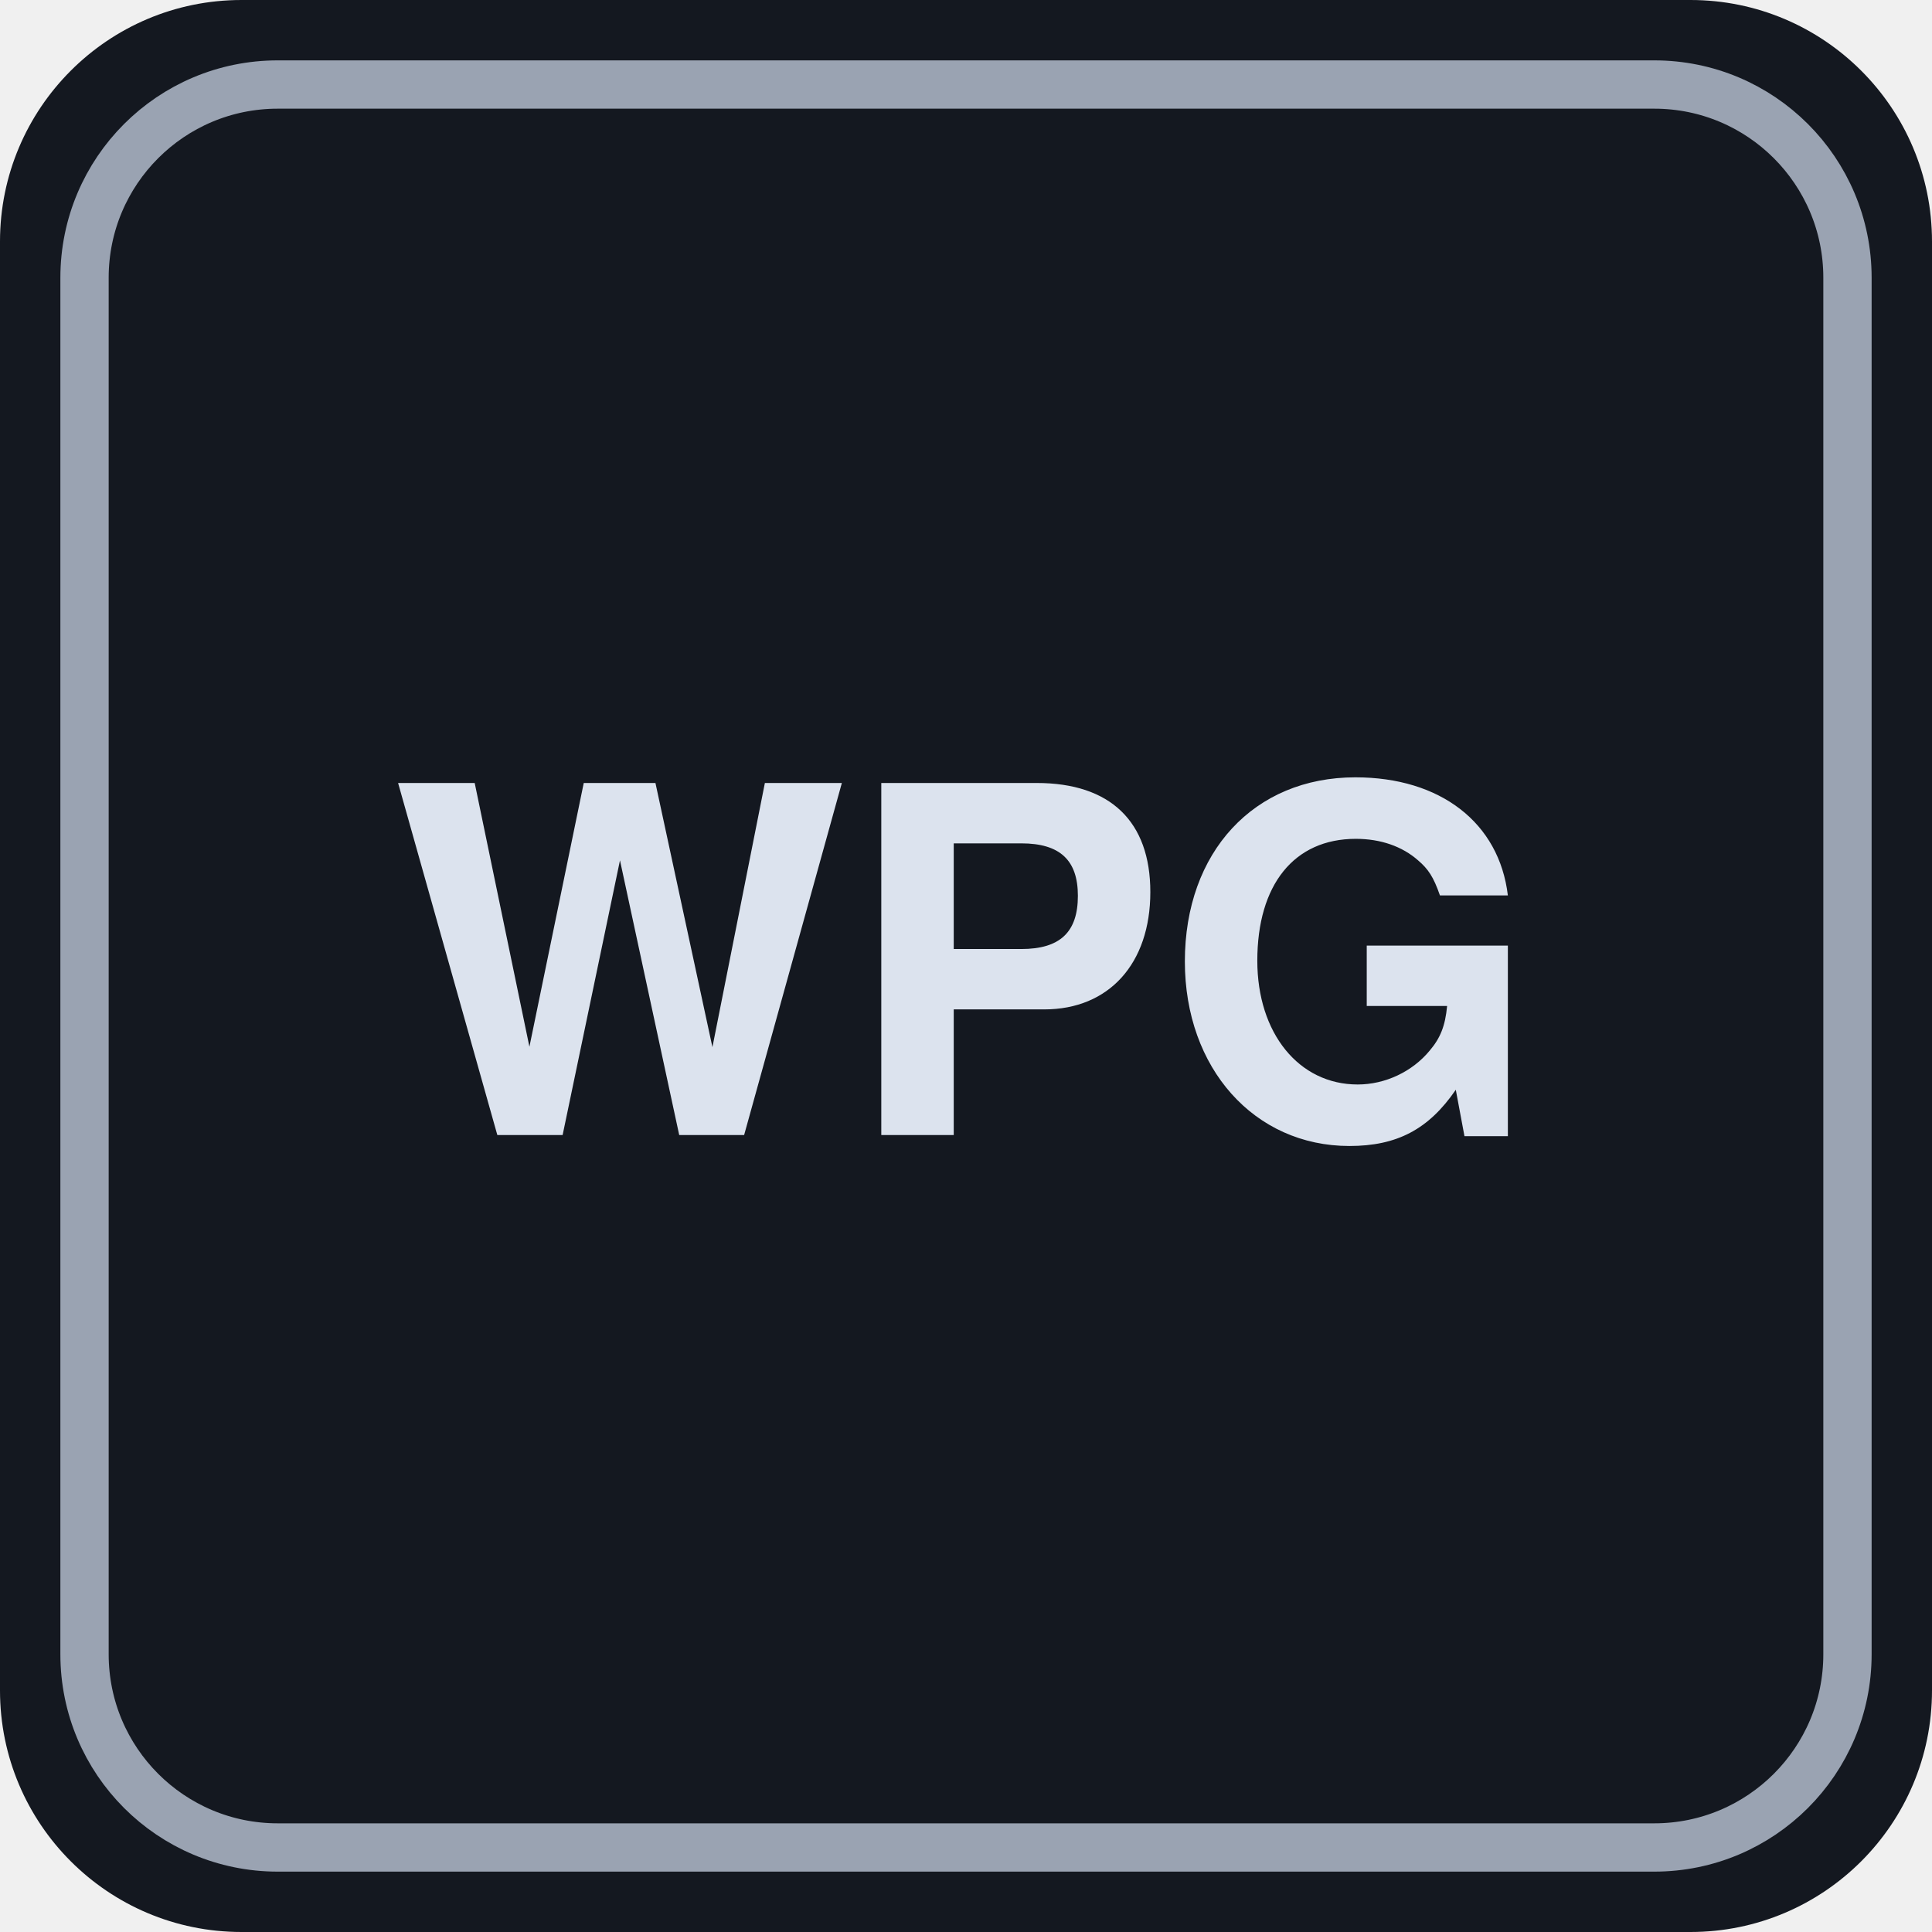
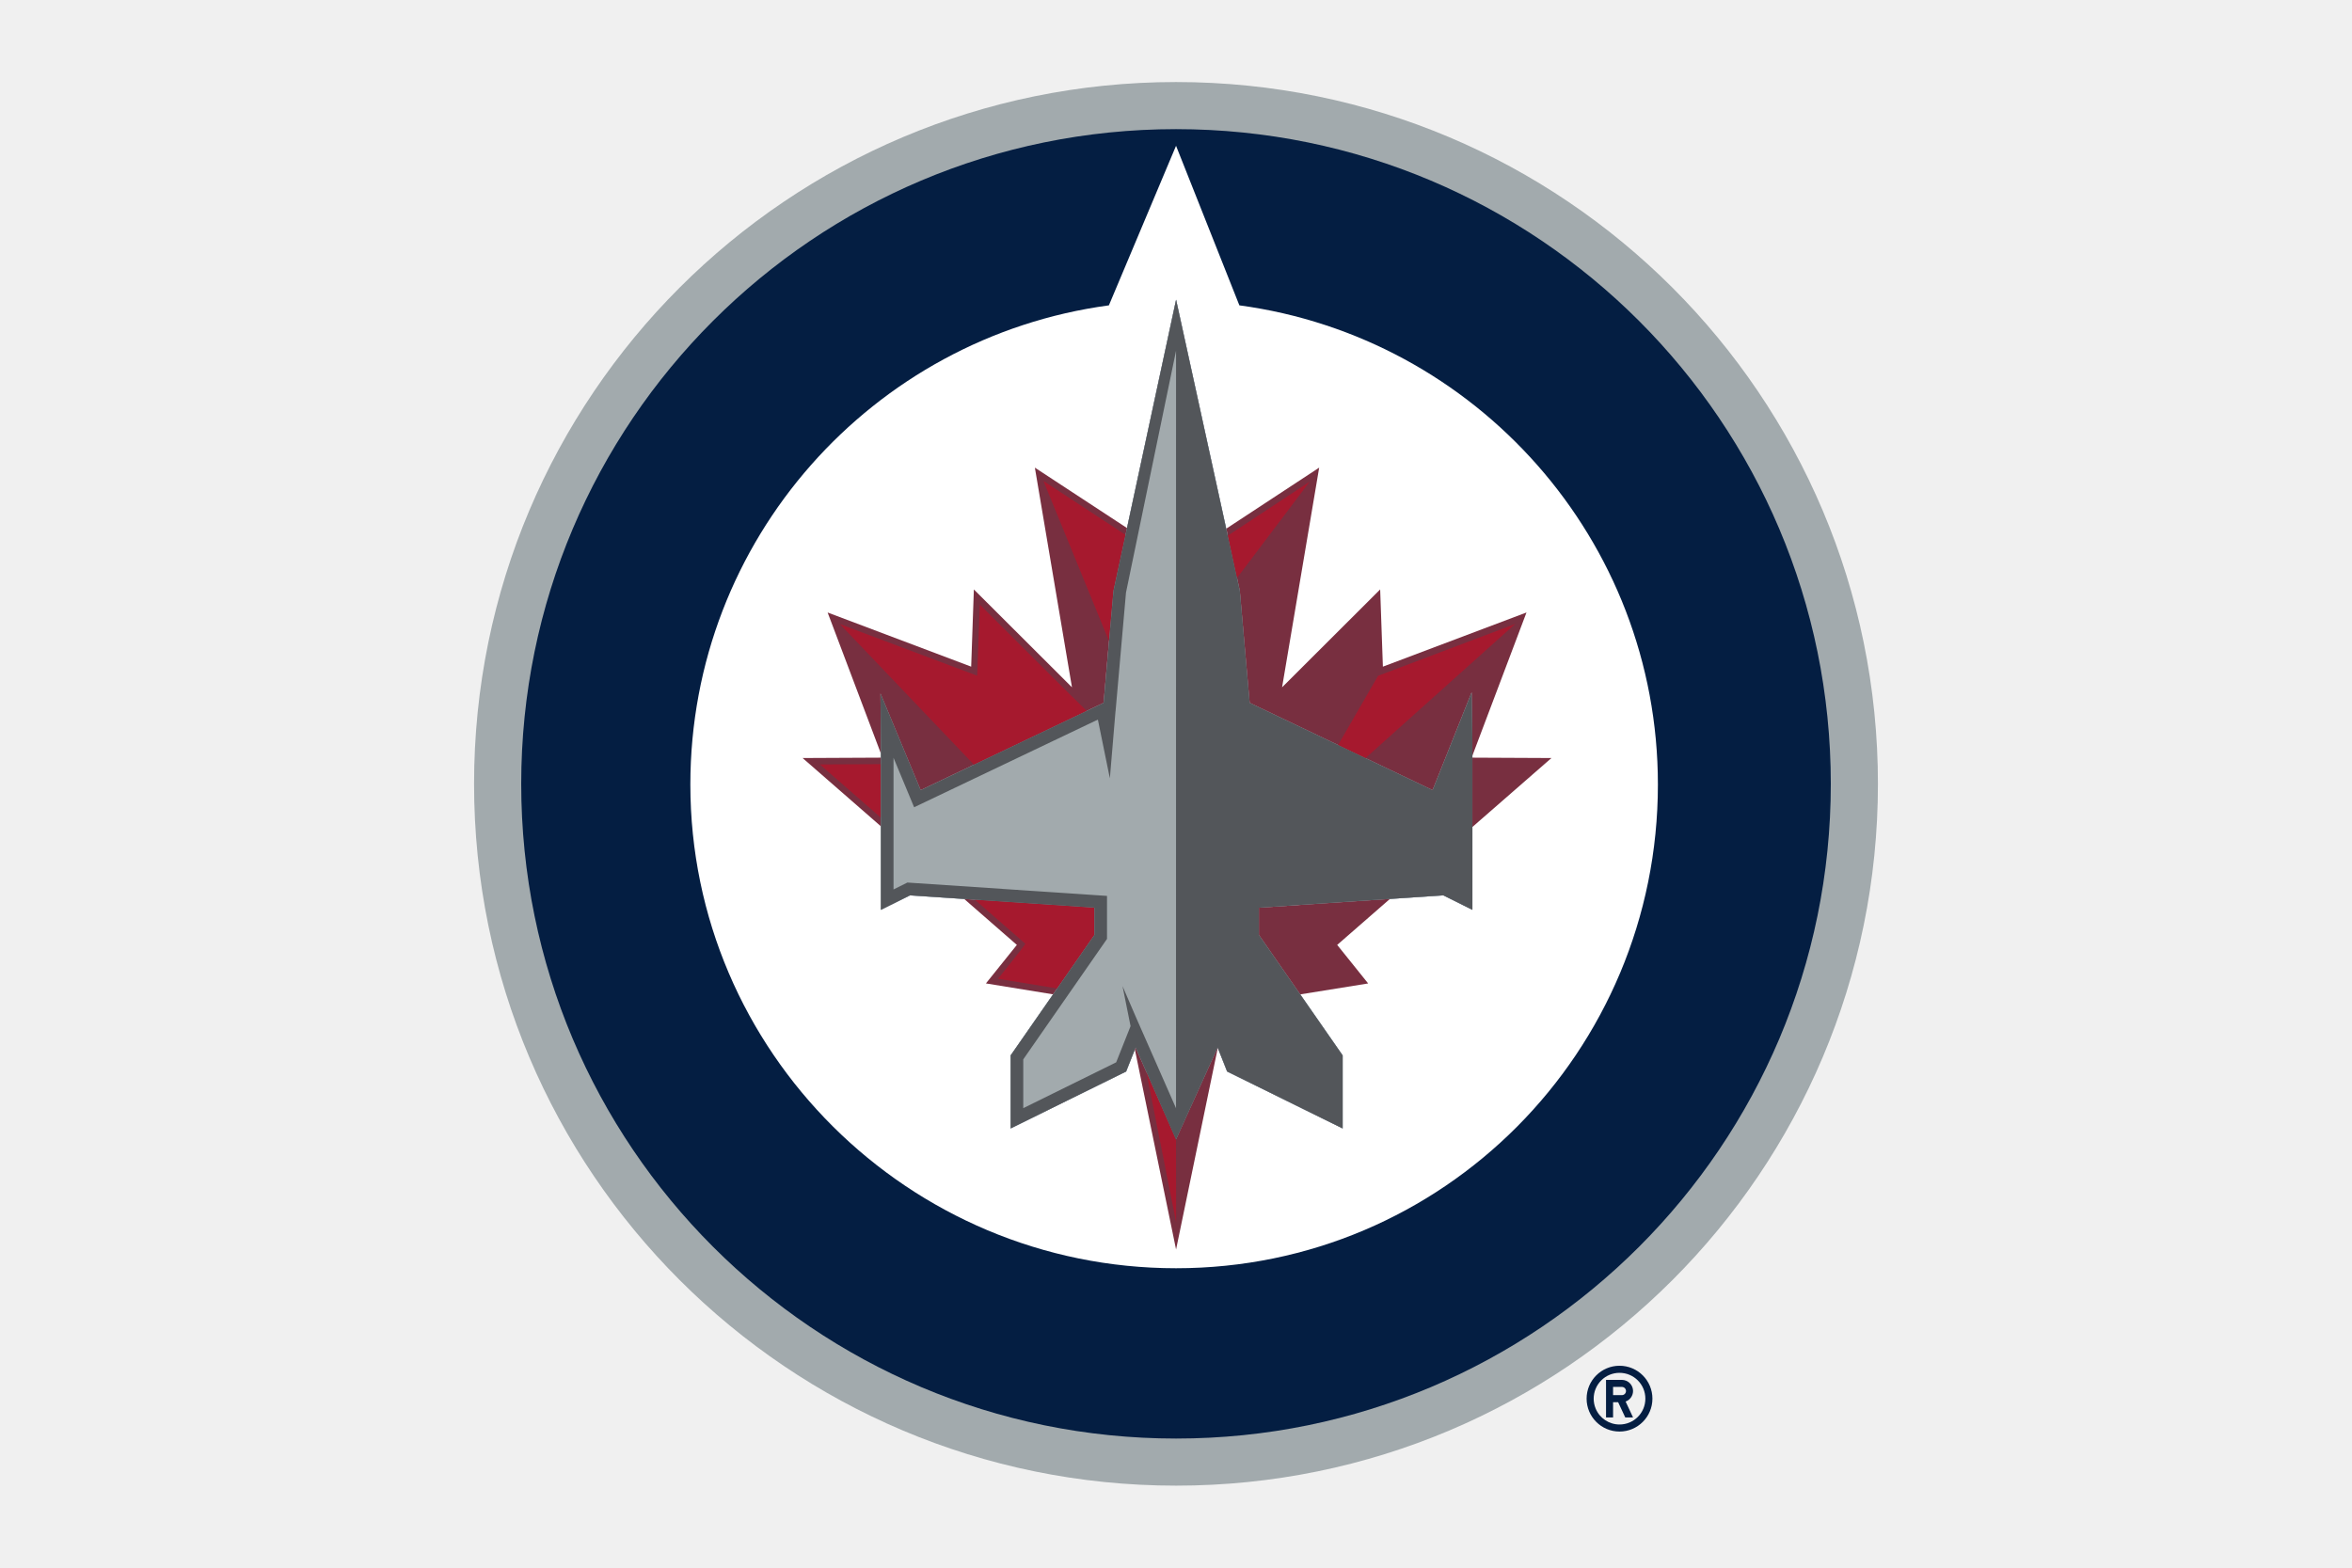
- <svg xmlns="http://www.w3.org/2000/svg" viewBox="0 0 80 80" width="80" height="80" role="img" aria-label="WPG">
-   <rect width="80" height="80" rx="10" fill="#141820" />
-   <rect x="3.5" y="3.5" width="73" height="73" rx="8" fill="none" stroke="#9aa3b2" stroke-width="2" />
-   <text x="40" y="47" text-anchor="middle" font-family="ui-sans-serif,system-ui,Helvetica,Arial,sans-serif" font-size="20" font-weight="700" fill="#dce3ee">WPG</text>
+ <svg xmlns="http://www.w3.org/2000/svg" viewBox="0 0 960 640">
+   <path fill="#041e42" d="M661.031 557.56c-7.414 0-13.434 6.012-13.434 13.432 0 7.41 6.02 13.43 13.434 13.43s13.426-6.02 13.426-13.43c0-7.42-6.011-13.431-13.426-13.431m0 23.98a10.55 10.55 0 0 1-9.748-6.51 10.5 10.5 0 0 1-.801-4.038 10.536 10.536 0 0 1 10.549-10.542c5.829 0 10.547 4.713 10.547 10.542s-4.718 10.549-10.547 10.549m5.519-13.662a4.562 4.562 0 0 0-2.814-4.205 4.6 4.6 0 0 0-1.743-.345h-6.472v15.33h2.877v-6.225h2.065l2.906 6.226h3.181l-3.034-6.492a4.57 4.57 0 0 0 3.035-4.29zm-4.557 1.677h-3.595V566.2h3.595c.925 0 1.68.752 1.68 1.679a1.68 1.68 0 0 1-1.68 1.676" />
+   <path fill="#a2aaad" d="M766.505 320.002c0 158.239-128.216 286.506-286.462 286.506S193.495 478.242 193.495 320.002s128.275-286.51 286.51-286.51 286.5 128.264 286.5 286.51" />
+   <path fill="#041e42" d="M480.005 52.72C332.388 52.72 212.74 172.398 212.74 320S332.427 587.28 480.044 587.28 747.266 467.599 747.266 320 627.621 52.72 480.005 52.72M600.978 371.44l-11.867-5.913-75.273 5.036v11.12l34.184 49.175v29.827l-47.151-23.247-3.879-9.79-16.991 37.609-16.465-37.617-3.892 9.798-47.143 23.247v-29.82l34.191-49.181v-11.121l-75.275-5.036-11.872 5.913v-68.903l-.145-19.38 16.383 39.413 74.674-35.632 4.026-45.741 25.553-118.85 26.009 118.85 4.026 45.74 74.666 35.634 15.945-39.916.295 19.882z" />
+   <path fill="#fff" d="m505.864 124.654-25.846-65.138-27.41 65.142c-96.452 13.012-170.831 95.608-170.831 195.63 0 109.049 89.185 197.464 198.241 197.464s196.675-88.414 196.675-197.462c0-100.025-74.372-182.626-170.829-195.636m95.114 246.787-11.867-5.913-75.274 5.036v11.12l34.184 49.175v29.827l-47.15-23.247-3.879-9.791-16.991 37.61-16.465-37.617-3.892 9.798-47.143 23.247v-29.82l34.191-49.181v-11.121l-75.275-5.036-11.872 5.913v-68.903l-.145-19.38 16.383 39.413 74.674-35.632 4.026-45.741 25.553-118.85 26.009 118.85 4.026 45.74 74.666 35.634 15.945-39.916.295 19.882z" />
+   <path fill="#782f40" d="m359.386 283.158 16.387 39.412 74.673-35.634 4.029-45.74 5.545-25.615-37.624-24.668 15.143 89.672-40.042-39.952-1.098 31.525-58.593-22.11 21.729 57.537v-5.05zm87.294 87.404-53.121-3.554 21.485 18.745-12.629 15.723 27.405 4.457 16.86-24.251zm33.344 94.516-16.501-37.438-.313.792 16.818 81.668 17.021-82.274-.07-.18zm33.802-83.395 16.868 24.269 27.737-4.465-12.637-15.735 21.513-18.768-53.482 3.577zm-3.765-94.745 74.667 35.632 15.943-39.915.295 19.879v5.972l22.09-58.466-58.614 22.118-1.106-31.525-40.039 39.958c1.026-6.226 15.143-89.68 15.143-89.68l-37.914 24.9 5.511 25.385zm123.183 22.522-32.277-.152v28.312zm-305.651 0 31.94 27.864v-28.016z" />
+   <path fill="#a6192e" d="m446.619 370.563-48.702-3.256 20.584 17.965c-.326.91-11.165 14.316-11.165 14.316l24.11 3.924 15.173-21.828zm12.746-152.237-33.341-21.892.067.396 26.521 64.808 1.799-20.44zm-21.846 65.957c-.032-.025-.063-.042-.095-.068l-37.488-37.391-1.095 29.028-56.049-21.083 54.724 57.397 46.015-21.958zm30.365 153.299 12.17 61.474-.059-33.774zM334.629 312.077l24.845 21.68V311.96zm199.938-115.444-33.473 22.08 3.754 17.296zm83.899 58.076-55.972 21.177-16.366 28.294 11.193 5.343z" />
+   <path fill="#53565a" d="m600.682 282.655-15.944 39.914-74.666-35.632-4.025-45.741-26.009-118.85-25.555 118.85-4.026 45.74-74.674 35.634-16.383-39.414.145 19.38v68.903l11.872-5.913 75.275 5.036v11.12l-34.191 49.182v29.82l47.143-23.247 3.891-9.798 16.466 37.617 16.991-37.61 3.879 9.79 47.15 23.248v-29.827l-34.183-49.174V370.56l75.273-5.035 11.867 5.913v-68.903l-.296-19.882M480.006 452.42l-16.295-37.014-5.539-12.842 3.28 16.349-5.867 14.778-37.926 18.707v-19.92l34.184-49.174v-17.556l-81.481-5.452-5.656 2.817v-53.75l8.402 20.195 75.003-35.788 4.896 23.979 2.304-27.415.025-.005 4.254-48.417 20.429-98.734z" />
</svg>
